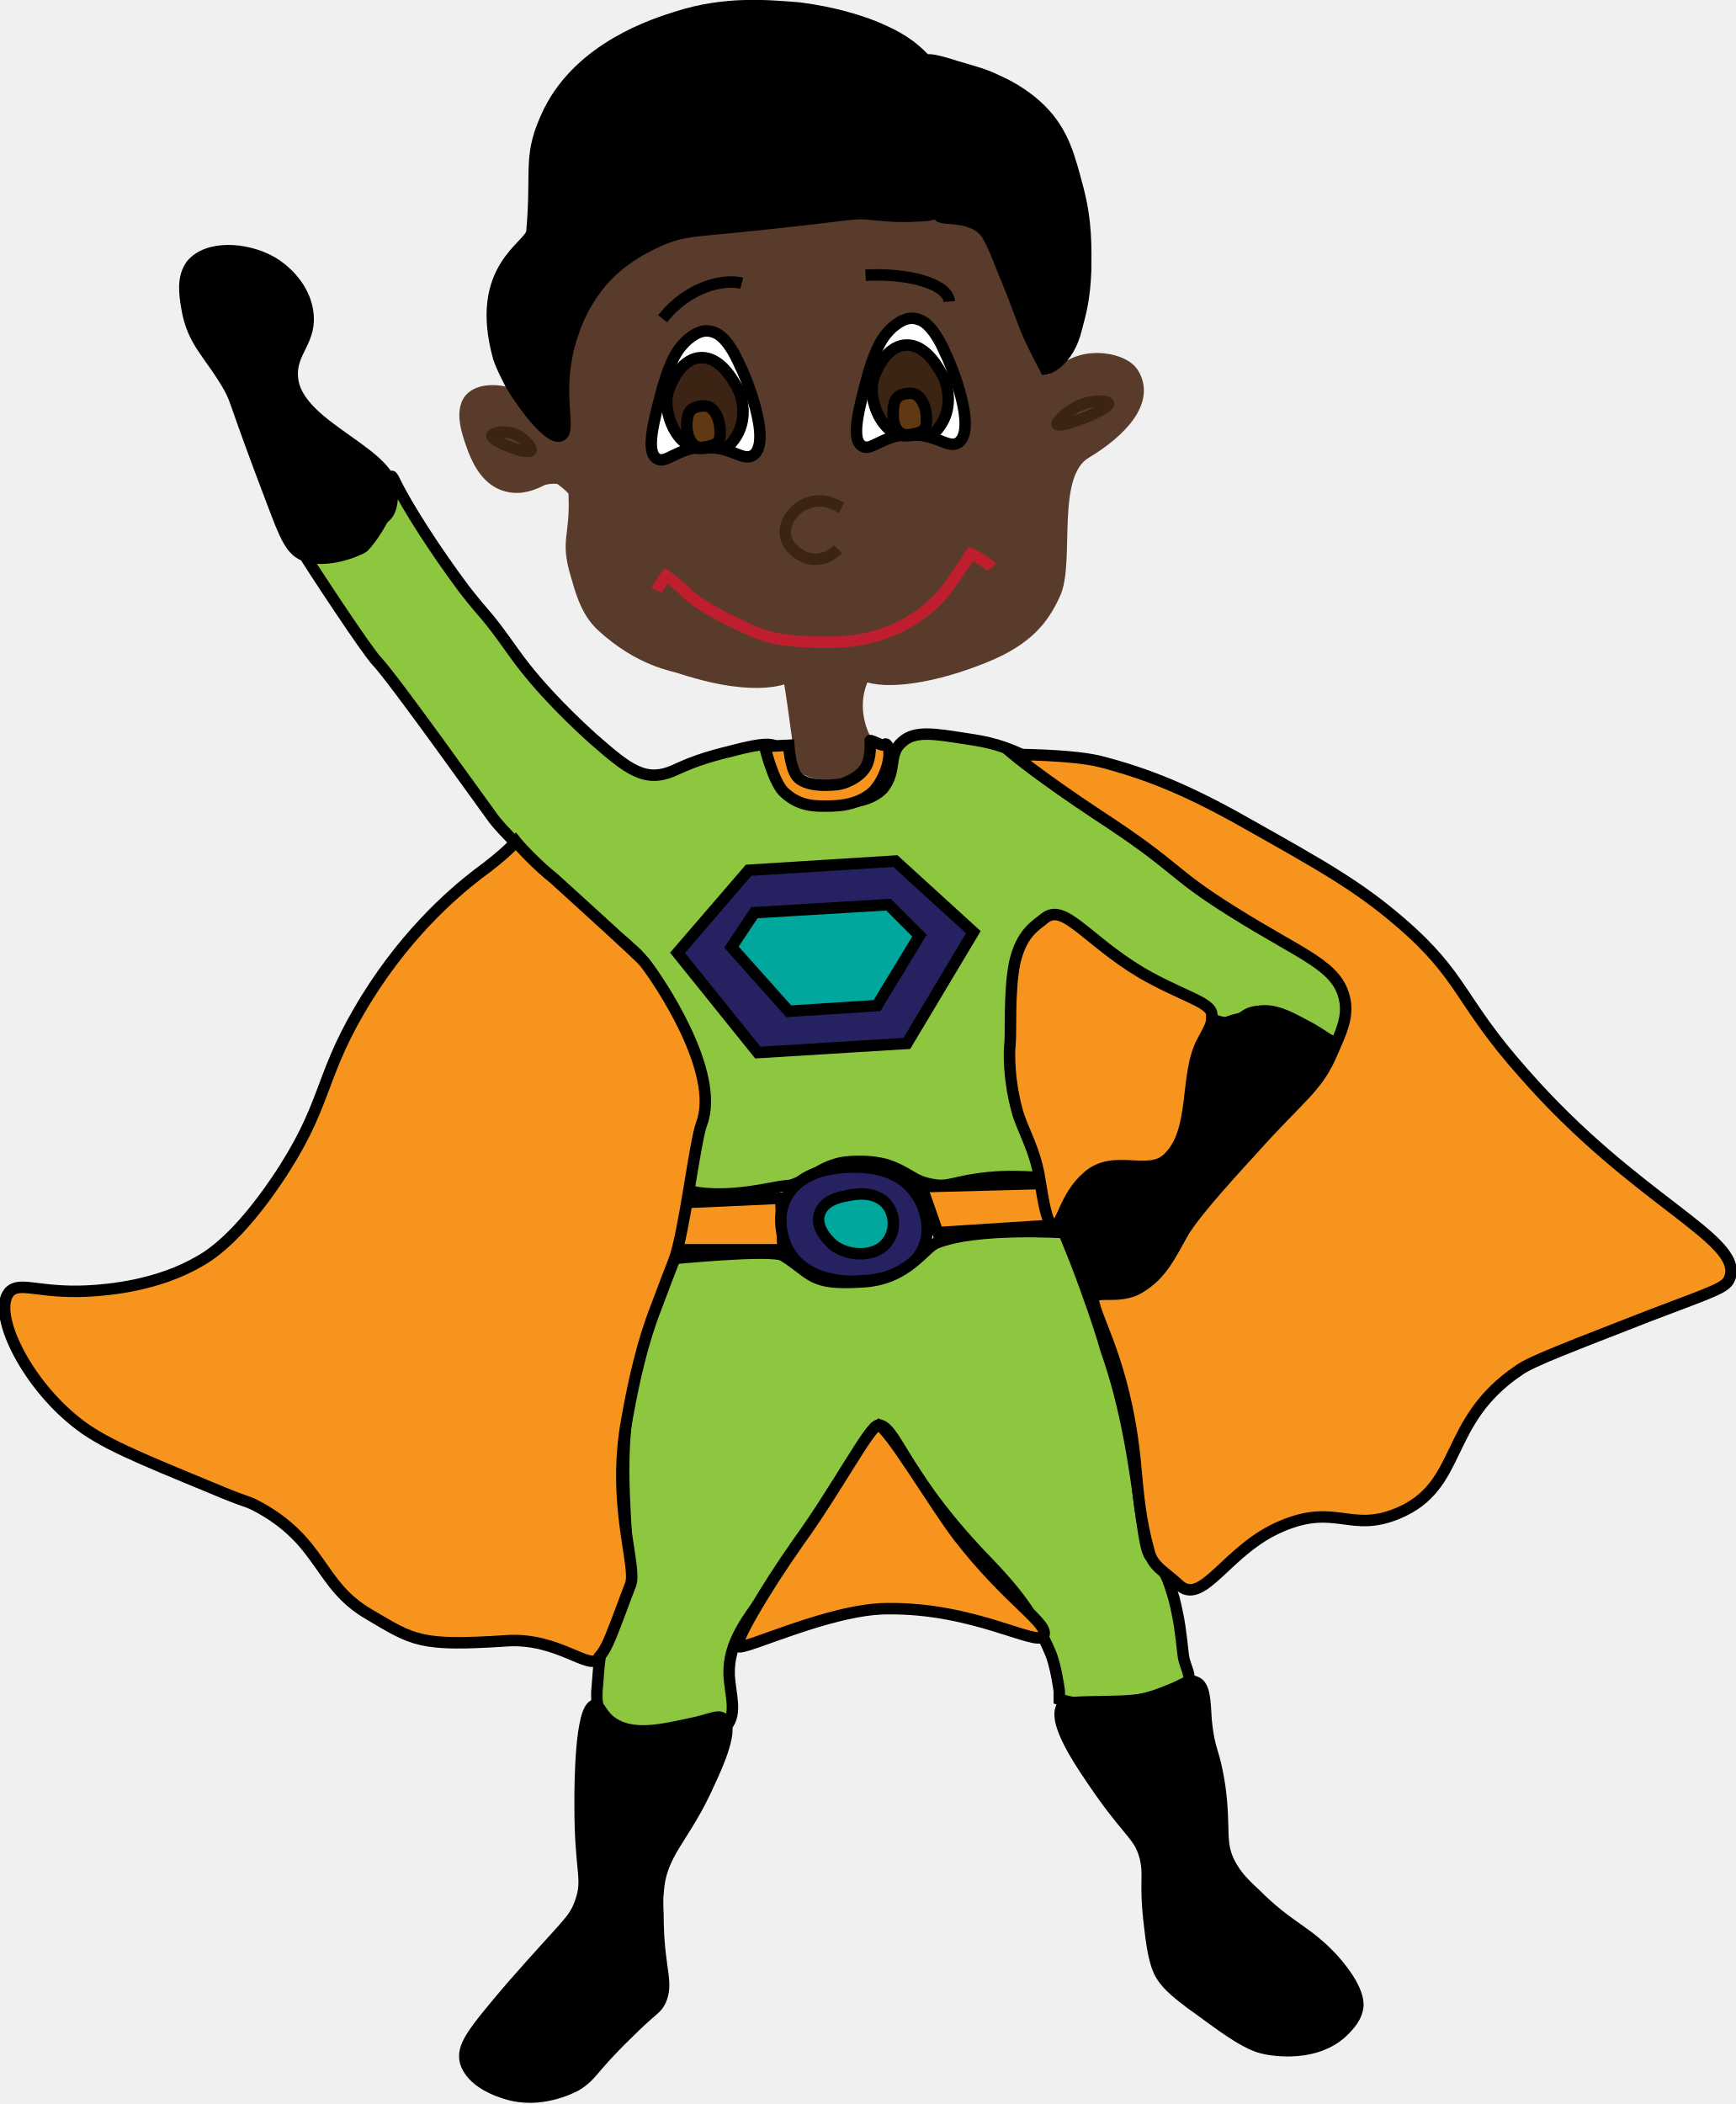
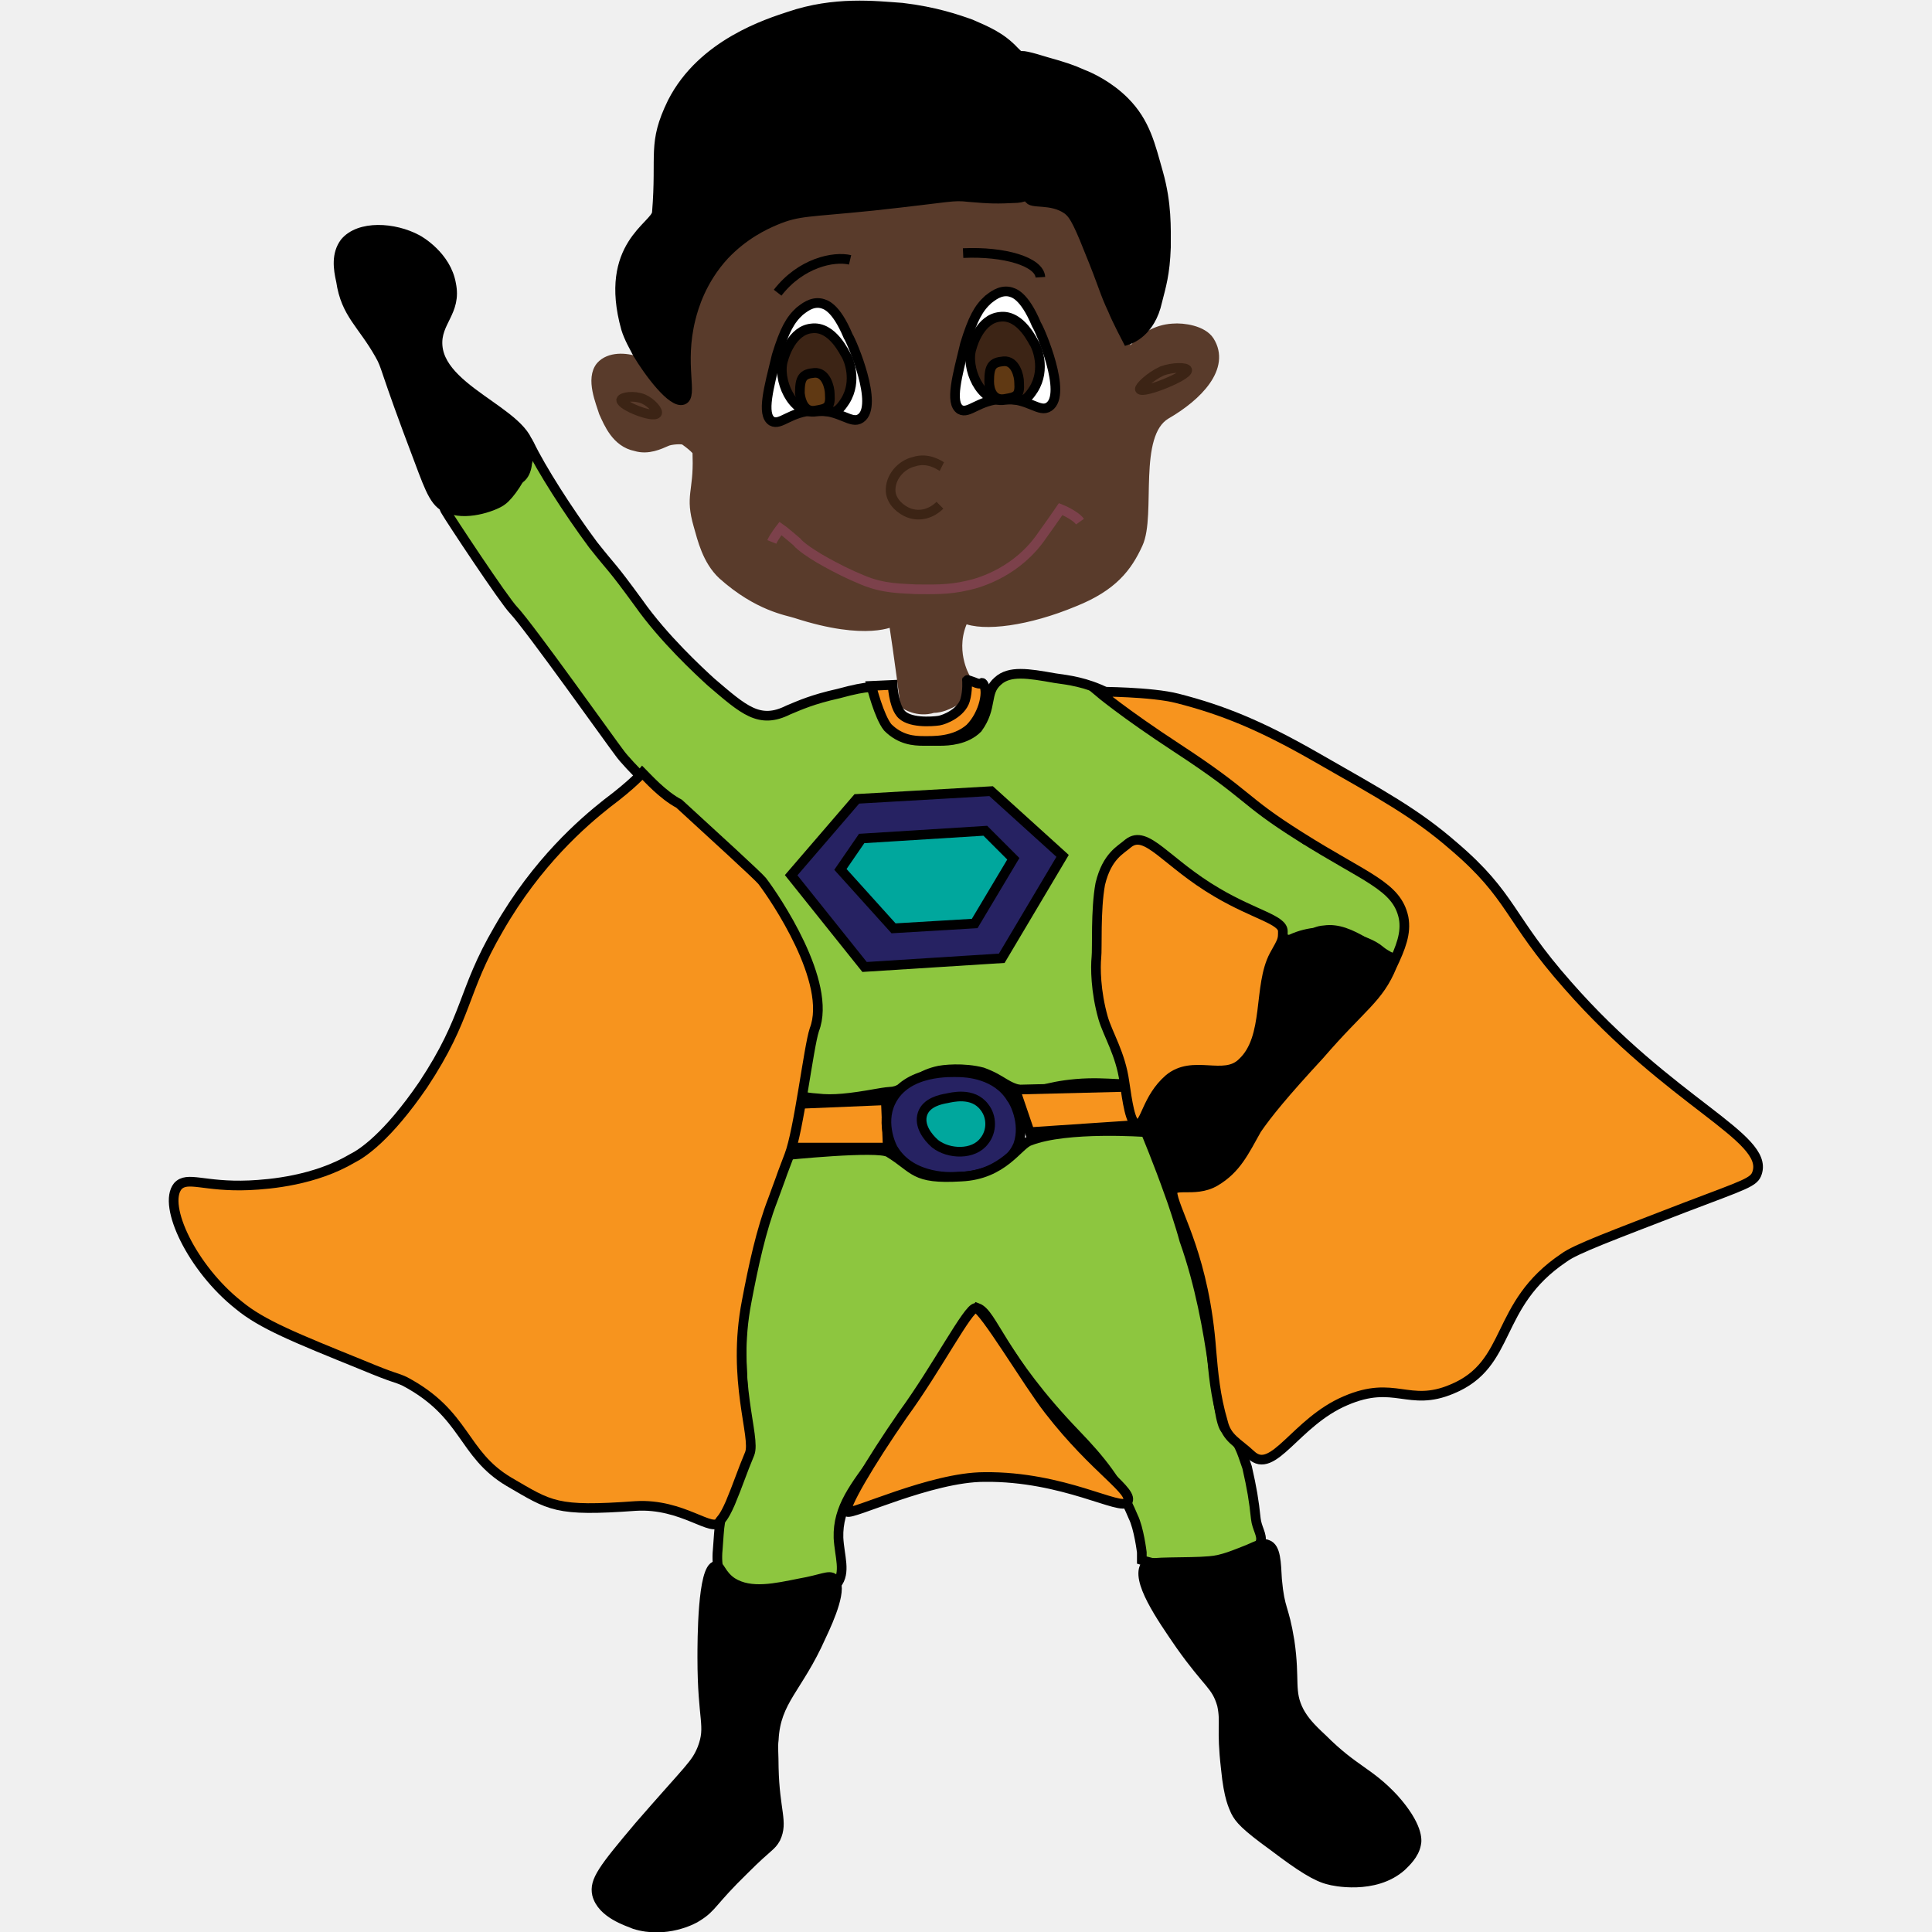
- <svg xmlns="http://www.w3.org/2000/svg" version="1.1" id="Layer_1" x="0px" y="0px" viewBox="0 0 151.4 183.5" enable-background="new 0 0 151.4 183.5" xml:space="preserve">
-   <path fill="#8DC63F" stroke="#000000" stroke-miterlimit="10" d="M78.7,64.7c1.1-1,2.8-0.7,5.4-0.3c1.3,0.2,2.9,0.4,5,1.4  c3.1,1.4,4.7,3.1,7.6,5.1c4.1,2.8,7.2,6.1,11.2,8.8c0.1,0,3.3,1.5,7,4.1c1,0.7,2.1,1.6,2.6,3.1c0.5,1.6,0,3.6-0.9,3.9  c-0.6,0.2-1-0.5-3-1.5c-1.3-0.7-2.5-1.3-3.8-1.1c-1.4,0.1-1.4,0.9-2.5,1c-1.9,0.2-4.7-2.5-6.2-3.4c-1.4-0.8-3.2-1.6-5.4-3.4  c-1.1-0.9-1.6-1.2-2.1-1.6c-1-0.7-2.6-1.6-4.2,1.3c-1,1.9-0.3,5.8-0.2,7.9c0.1,1.5,0.2,5.2,1.1,7.9c0,0,0.1,0.6,0.9,2.8l0.5,1.7  c-0.2,0.6-2.3,0-5.4,0.3c-3.1,0.3-3.5,0.9-5,0.6c-1.7-0.3-1.9-1-3.9-1.7c-1.7-0.5-3.8-0.3-4.4-0.1c-1.7,0.5-1.9,1.1-3.8,1.8  c-0.6,0.2-0.3,0-1.8,0.3c-2.6,0.5-4.2,0.6-5.7,0.5c-1.4-0.1-1.6-0.3-1.7-0.4c-0.8-0.9,0-2.4,0.5-5.4c0.2-1,0.7-3.2-0.2-5.9  c-0.3-1-0.5-2.7-2-5.2c-1.8-3-2.4-3.8-3.4-4.6c-0.6-0.6,0,0-2.7-2.3c-2.6-2.3-2.4-2-3.8-3.4c-1.2-1.2-4.7-4.5-5.5-5.7  c-0.6-0.8-8.5-11.9-10-13.5c-0.9-0.9-6.2-9-6.4-9.4c-1.4-2,4.1-0.8,3.5-0.8c-2.9,0,0.8-1.3,3.2-2.2c1.9-0.7,0.4-5,1.2-3.4  c1.1,2.3,3.7,6.3,6.1,9.5c2.1,2.7,1.6,1.7,4.3,5.5c2.4,3.4,5.8,6.5,6.9,7.5c3.1,2.7,4.6,4,7.3,2.7c1.1-0.5,2.3-1,4.8-1.6  c3-0.8,3.5-0.6,3.9-0.4c1.1,0.8,0.3,2.3,1.6,3.6c1.2,1.4,3.4,1.3,4.1,1.3c0.8,0,2.5-0.1,3.6-1.2C78.3,67.2,77.4,65.8,78.7,64.7z" />
-   <polygon fill="#262262" stroke="#000000" stroke-miterlimit="10" points="78.1,75.1 84.9,81.3 79.1,91 66.1,91.8 59.1,83.1   65.3,75.9 " />
-   <polygon fill="#00A79D" stroke="#000000" stroke-miterlimit="10" points="80.2,81.6 76.5,87.7 68.8,88.2 63.8,82.6 65.8,79.6   77.5,78.9 " />
-   <path stroke="#000000" stroke-miterlimit="10" d="M115.6,91.1c0.4,1.1-0.9,3.2-3.2,5.8c-5,5.6-5.8,5-7.8,7.9c-2,2.9-2.3,4.9-5.1,7.2  c-1.2,1-2.1,1.4-3,1.2c-1.7-0.4-2.4-2.8-2.8-4.2c-0.5-1.6-1.1-3.7,0-5.2c0.8-1.2,2.2-1.6,3.3-1.9c2.3-0.6,2.9,0.2,4-0.2  c3.4-1.2,1.3-9.9,5.3-12.2c1.7-0.9,3.5-0.9,4.5-0.7C111.8,89,115.1,89.5,115.6,91.1z" />
-   <path stroke="#000000" stroke-miterlimit="10" d="M34.1,43.6c1.3-3.9-8.3-6.1-8.6-10.7c-0.2-2.3,1.8-3.2,1.3-5.9  c-0.5-2.7-3-4.1-3.2-4.2c-2.2-1.2-5.5-1.4-6.9,0.3c-0.8,1.1-0.6,2.5-0.4,3.7c0.5,3.1,2,4,3.7,7c0.7,1.3,0.3,0.9,3.8,10.1  c1.1,2.9,1.6,4.2,2.9,4.6c1.8,0.6,4.4-0.4,5-0.8C32.3,47.1,33.5,45.4,34.1,43.6z" />
-   <path fill="#F7941E" stroke="#000000" stroke-miterlimit="10" d="M91.5,103.2c0.4,1.2,0.8,2.4,1.2,3.6l-10.9,0.7l-1.4-4L91.5,103.2z  " />
-   <polygon fill="#F7941E" stroke="#000000" stroke-miterlimit="10" points="68.1,104.5 68.3,109 58.4,109 59.3,104.9 " />
-   <path fill="#262262" stroke="#000000" stroke-miterlimit="10" d="M80,104.3c0.2,0.2,1.4,2.3,0.6,4.4c-1.1,2.7-4.7,3-5.4,3  c-0.8,0.1-4.7,0.3-6.4-2.6c-0.1-0.1-1.3-2.4-0.3-4.5c1.5-3.1,5.9-2.8,6.4-2.8C75.8,101.8,78.6,102,80,104.3z" />
-   <path fill="#00A79D" stroke="#000000" stroke-miterlimit="10" d="M77.4,105.1c0.7,0.9,0.7,2.3,0,3.2c-1,1.4-3.4,1.3-4.7,0.3  c-0.7-0.6-1.6-1.7-1.2-2.8c0.4-1.1,1.7-1.4,2.3-1.5C74.3,104.2,76.3,103.7,77.4,105.1z" />
-   <path fill="#8DC63F" stroke="#000000" stroke-miterlimit="10" d="M92.8,107.5c0,0,1.2,2.8,2.3,6c0.2,0.5,1,2.9,1.4,4.3  c3,8.5,2.9,17.2,3.9,18c1.3,1.1,1.5,2,2,3.6c0.5,2,0.6,3.1,0.8,4.9c0.1,0.9,0.6,1.6,0.5,2.2c-0.1,0.9-1.5,1.3-2.4,1.7  c-0.5,0.2-2.8,0.7-4.6,0.7c-1.9,0-4.3-0.7-4.3-0.7l0-0.7c0,0-0.3-2.3-0.8-3.4c-1.4-3.3-3.1-5.4-5.4-7.8c-7.2-7.4-7.9-11.5-9.4-12  c0,0-2.5,4.3-9.5,14c-2.1,2.9-3.8,4.9-3.7,7.8c0.1,1.7,0.7,3.3-0.2,4.4c-0.2,0.2-0.6,0.6-3.2,0.9c-4.6,0.5-6-0.2-6.5-0.4  c-0.5-0.3-1.4-0.8-1.5-1.6c-0.1-0.8-0.2-1.4-0.1-2.3c0.2-2.3,0.1-3,1.1-5.1c0.5-0.9,0.8-2.2,1.2-3.3c0.9-2.4-0.6-8.9,0.3-15.3  c0.5-3.5-0.2-6.3,0.8-7.4c1.8-2,2.9-6.2,2.9-6.2s8.9-0.9,9.9-0.3c2.6,1.6,2.3,2.6,6.9,2.3c4-0.2,5.4-3,6.5-3.4  C85.2,107,92.8,107.5,92.8,107.5z" />
-   <path stroke="#000000" stroke-miterlimit="10" d="M105.2,150c-0.1-1.6-0.1-3-0.9-3.3c-0.4-0.2-0.8,0-1.8,0.5c-1.2,0.5-2.4,1-3.7,1.1  c-2,0.2-5.8,0-6.1,0.4c-1,1.4,1.5,5,3.3,7.6c2.7,3.8,3.4,3.8,3.9,5.7c0.4,1.7-0.1,2.1,0.4,6.1c0.3,2.8,0.7,3.6,0.9,4  c0.4,0.7,0.9,1.4,3.6,3.3c2.7,2,4.1,2.9,5.3,3.2c0.3,0.1,4.3,1,6.9-1.3c0.4-0.4,1.2-1.1,1.4-2.1c0.1-0.4,0.2-1.7-2.1-4.3  c-2.4-2.6-3.8-2.7-6.8-5.7c-1.2-1.1-1.7-1.7-2.2-2.6c-1-1.9-0.4-2.9-0.9-6.7C105.9,152.5,105.5,153,105.2,150z" />
-   <path stroke="#000000" stroke-miterlimit="10" d="M61.9,155.4c0.8-1.7,2.1-4.7,1.2-5.5c-0.5-0.4-1.1,0.1-3.2,0.5  c-2.3,0.5-4.7,1-6.4-0.1c-1.1-0.7-1.2-1.7-1.6-1.6c-1.3,0.2-1.3,7.2-1.3,8.7c0,6.1,0.8,6.4,0,8.6c-0.6,1.6-1.1,1.7-6,7.3  c-3.5,4.1-4.3,5.2-4,6.5c0.5,1.8,2.9,2.6,3.6,2.8c2.9,0.9,5.6-0.5,6-0.7c1.5-0.9,1.3-1.4,4.5-4.5c2.3-2.3,2.5-2.1,2.9-2.9  c0.7-1.6-0.1-2.6-0.2-6.7c0-1.3-0.1-2,0-2.7C57.6,161.5,59.7,160.4,61.9,155.4z" />
-   <path fill="#F7941E" stroke="#000000" stroke-miterlimit="10" d="M45,73.4c0,0-0.8,1-3.4,2.9C39.4,78,35,81.8,31.3,88.2  c-3.5,6-2.8,8.3-7.2,14.8c-3.4,5-5.8,6.5-6.7,7c-3.6,2.1-7.8,2.5-9.8,2.6c-4.3,0.2-5.9-0.9-6.8,0.1c-1.5,1.8,1.4,7.8,5.8,11.3  c2.2,1.8,5.4,3.1,11.7,5.7c3.3,1.4,3,1.1,4,1.6c5.9,3.1,5.4,6.9,9.9,9.5c3.9,2.3,4.4,2.8,12,2.3c4.5-0.3,7.3,2.7,8,1.5  c0.1-0.2,0.4-0.3,1-1.7c0.7-1.7,1.1-2.9,1.8-4.7c0.6-1.6-1.7-7-0.3-14.5c0.6-3.4,1.4-6.8,2.5-9.6c1.6-4.2,0.4-1.1,1.6-4.2  c0.9-2.4,1.8-10.3,2.4-11.9c1.7-4.5-3.8-12.6-5-14.1c-0.4-0.5-4.6-4.3-7.9-7.3C46.9,75.5,45.4,73.9,45,73.4z" />
-   <path fill="#F7941E" stroke="#000000" stroke-miterlimit="10" d="M64.4,143.6c0.4,0.4,8-3.3,13-3.3c7.5-0.1,13,3.3,13.6,2.4  c0.7-1-3-3-7.4-8.7c-2-2.6-6.2-9.7-7-9.7c-0.7,0-3.7,5.7-6.9,10.1C66.6,138.8,64,143.3,64.4,143.6z" />
-   <path fill="#F7941E" stroke="#000000" stroke-miterlimit="10" d="M102.8,138.2c2.1,2,4.2-3.1,9-5.1c4.7-2,6,0.6,10.1-1.1  c5.8-2.4,3.9-8,10.6-12.5c1.1-0.8,4.6-2.1,11.5-4.8c5.8-2.2,6.6-2.4,6.9-3.3c1.1-3.4-8.2-6.6-18-17.8c-5.7-6.4-5.2-8.4-10.8-13.2  c-3.6-3.1-6.8-4.9-13.2-8.5c-5.1-2.9-8.7-4.4-13-5.5c-2.5-0.6-7.5-0.6-7.5-0.6s2.4,2,7.4,5.3c7.2,4.7,6.1,4.9,11.7,8.4  c6.2,3.9,9.2,4.7,9.8,7.7c0.3,1.5-0.3,2.8-1.1,4.6c-1.3,3.1-2.8,3.8-6.9,8.4c-3.4,3.7-5,5.6-6,7.1c-1.2,2.1-1.9,3.8-3.9,5  c-2,1.2-4.3-0.1-4,1.3c0.4,1.9,3,6.1,3.7,14.8c0.2,2.1,0.4,4.3,1.1,6.8C100.5,136.6,101.5,137,102.8,138.2z" />
+ <svg xmlns="http://www.w3.org/2000/svg" version="1.1" id="Layer_1" x="0px" y="0px" viewBox="0 0 200 200" enable-background="new 0 0 200 200" xml:space="preserve">
+   <path fill="#8DC63F" stroke="#000000" stroke-miterlimit="10" d="M103.3,70.5c1.2-1.1,3.1-0.8,5.9-0.3c1.4,0.2,3.2,0.4,5.4,1.5  c3.4,1.5,5.1,3.4,8.3,5.6c4.5,3.1,7.8,6.6,12.2,9.6c0.1,0,3.6,1.6,7.6,4.5c1.1,0.8,2.3,1.7,2.8,3.4c0.5,1.7,0,3.9-1,4.3  c-0.7,0.2-1.1-0.5-3.3-1.6c-1.4-0.8-2.7-1.4-4.1-1.2c-1.5,0.1-1.5,1-2.7,1.1c-2.1,0.2-5.1-2.7-6.8-3.7c-1.5-0.9-3.5-1.7-5.9-3.7  c-1.2-1-1.7-1.3-2.3-1.7c-1.1-0.8-2.8-1.7-4.6,1.4c-1.1,2.1-0.3,6.3-0.2,8.6c0.1,1.6,0.2,5.7,1.2,8.6c0,0,0.1,0.7,1,3.1l0.5,1.9  c-0.2,0.7-2.5,0-5.9,0.3c-3.4,0.3-3.8,1-5.4,0.7c-1.9-0.3-2.1-1.1-4.3-1.9c-1.9-0.5-4.1-0.3-4.8-0.1c-1.9,0.5-2.1,1.2-4.1,2  c-0.7,0.2-0.3,0-2,0.3c-2.8,0.5-4.6,0.7-6.2,0.5c-1.5-0.1-1.7-0.3-1.9-0.4c-0.9-1,0-2.6,0.5-5.9c0.2-1.1,0.8-3.5-0.2-6.4  c-0.3-1.1-0.5-2.9-2.2-5.7c-2-3.3-2.6-4.1-3.7-5c-0.7-0.7,0,0-2.9-2.5c-2.8-2.5-2.6-2.2-4.1-3.7c-1.3-1.3-5.1-4.9-6-6.2  c-0.7-0.9-9.3-13-10.9-14.7c-1-1-6.8-9.8-7-10.2c-1.5-2.2,4.5-0.9,3.8-0.9c-3.2,0,0.9-1.4,3.5-2.4c2.1-0.8,0.4-5.4,1.3-3.7  c1.2,2.5,4,6.9,6.6,10.4c2.3,2.9,1.7,1.9,4.7,6c2.6,3.7,6.3,7.1,7.5,8.2c3.4,2.9,5,4.4,8,2.9c1.2-0.5,2.5-1.1,5.2-1.7  c3.3-0.9,3.8-0.7,4.3-0.4c1.2,0.9,0.3,2.5,1.7,3.9c1.3,1.5,3.7,1.4,4.5,1.4c0.9,0,2.7-0.1,3.9-1.3C102.8,73.2,101.9,71.7,103.3,70.5  z" />
+   <polygon fill="#262262" stroke="#000000" stroke-miterlimit="10" points="102.6,81.9 110,88.6 103.7,99.2 89.5,100.1 81.9,90.6   88.7,82.7 " />
+   <polygon fill="#00A79D" stroke="#000000" stroke-miterlimit="10" points="104.9,88.9 100.9,95.6 92.5,96.1 87,90 89.2,86.8 102,86   " />
+   <path stroke="#000000" stroke-miterlimit="10" d="M143.5,99.3c0.4,1.2-1,3.5-3.5,6.3c-5.4,6.1-6.3,5.4-8.5,8.6  c-2.2,3.2-2.5,5.3-5.6,7.8c-1.3,1.1-2.3,1.5-3.3,1.3c-1.9-0.4-2.6-3.1-3.1-4.6c-0.5-1.7-1.2-4,0-5.7c0.9-1.3,2.4-1.7,3.6-2.1  c2.5-0.7,3.2,0.2,4.4-0.2c3.7-1.3,1.4-10.8,5.8-13.3c1.9-1,3.8-1,4.9-0.8C139.3,97,142.9,97.5,143.5,99.3z" />
+   <path stroke="#000000" stroke-miterlimit="10" d="M54.7,47.5c1.4-4.3-9-6.6-9.4-11.7c-0.2-2.5,2-3.5,1.4-6.4  c-0.5-2.9-3.3-4.5-3.5-4.6c-2.4-1.3-6-1.5-7.5,0.3c-0.9,1.2-0.7,2.7-0.4,4c0.5,3.4,2.2,4.4,4,7.6c0.8,1.4,0.3,1,4.1,11  c1.2,3.2,1.7,4.6,3.2,5c2,0.7,4.8-0.4,5.4-0.9C52.7,51.3,54,49.5,54.7,47.5z" />
+   <path fill="#F7941E" stroke="#000000" stroke-miterlimit="10" d="M117.2,112.5c0.4,1.3,0.9,2.6,1.3,3.9l-11.9,0.8l-1.5-4.4  L117.2,112.5z" />
+   <polygon fill="#F7941E" stroke="#000000" stroke-miterlimit="10" points="91.7,113.9 91.9,118.8 81.1,118.8 82.1,114.3 " />
+   <path fill="#262262" stroke="#000000" stroke-miterlimit="10" d="M104.7,113.7c0.2,0.2,1.5,2.5,0.7,4.8c-1.2,2.9-5.1,3.3-5.9,3.3  c-0.9,0.1-5.1,0.3-7-2.8c-0.1-0.1-1.4-2.6-0.3-4.9c1.6-3.4,6.4-3.1,7-3.1C100.1,111,103.2,111.2,104.7,113.7z" />
+   <path fill="#00A79D" stroke="#000000" stroke-miterlimit="10" d="M101.9,114.6c0.8,1,0.8,2.5,0,3.5c-1.1,1.5-3.7,1.4-5.1,0.3  c-0.8-0.7-1.7-1.9-1.3-3.1c0.4-1.2,1.9-1.5,2.5-1.6C98.5,113.6,100.7,113,101.9,114.6z" />
+   <path fill="#8DC63F" stroke="#000000" stroke-miterlimit="10" d="M118.6,117.2c0,0,1.3,3.1,2.5,6.5c0.2,0.5,1.1,3.2,1.5,4.7  c3.3,9.3,3.2,18.7,4.3,19.6c1.4,1.2,1.6,2.2,2.2,3.9c0.5,2.2,0.7,3.4,0.9,5.3c0.1,1,0.7,1.7,0.5,2.4c-0.1,1-1.6,1.4-2.6,1.9  c-0.5,0.2-3.1,0.8-5,0.8c-2.1,0-4.7-0.8-4.7-0.8v-0.8c0,0-0.3-2.5-0.9-3.7c-1.5-3.6-3.4-5.9-5.9-8.5c-7.8-8.1-8.6-12.5-10.2-13.1  c0,0-2.7,4.7-10.4,15.3c-2.3,3.2-4.1,5.3-4,8.5c0.1,1.9,0.8,3.6-0.2,4.8c-0.2,0.2-0.7,0.7-3.5,1c-5,0.5-6.5-0.2-7.1-0.4  c-0.5-0.3-1.5-0.9-1.6-1.7c-0.1-0.9-0.2-1.5-0.1-2.5c0.2-2.5,0.1-3.3,1.2-5.6c0.5-1,0.9-2.4,1.3-3.6c1-2.6-0.7-9.7,0.3-16.7  c0.5-3.8-0.2-6.9,0.9-8.1c2-2.2,3.2-6.8,3.2-6.8s9.7-1,10.8-0.3c2.8,1.7,2.5,2.8,7.5,2.5c4.4-0.2,5.9-3.3,7.1-3.7  C110.4,116.6,118.6,117.2,118.6,117.2z" />
+   <path stroke="#000000" stroke-miterlimit="10" d="M132.2,163.5c-0.1-1.7-0.1-3.3-1-3.6c-0.4-0.2-0.9,0-2,0.5c-1.3,0.5-2.6,1.1-4,1.2  c-2.2,0.2-6.3,0-6.6,0.4c-1.1,1.5,1.6,5.4,3.6,8.3c2.9,4.1,3.7,4.1,4.3,6.2c0.4,1.9-0.1,2.3,0.4,6.6c0.3,3.1,0.8,3.9,1,4.4  c0.4,0.8,1,1.5,3.9,3.6c2.9,2.2,4.5,3.2,5.8,3.5c0.3,0.1,4.7,1.1,7.5-1.4c0.4-0.4,1.3-1.2,1.5-2.3c0.1-0.4,0.2-1.9-2.3-4.7  c-2.6-2.8-4.1-2.9-7.4-6.2c-1.3-1.2-1.9-1.9-2.4-2.8c-1.1-2.1-0.4-3.2-1-7.3C132.9,166.2,132.5,166.8,132.2,163.5z" />
+   <path stroke="#000000" stroke-miterlimit="10" d="M85,169.4c0.9-1.9,2.3-5.1,1.3-6c-0.5-0.4-1.2,0.1-3.5,0.5c-2.5,0.5-5.1,1.1-7-0.1  c-1.2-0.8-1.3-1.9-1.7-1.7c-1.4,0.2-1.4,7.8-1.4,9.5c0,6.6,0.9,7,0,9.4c-0.7,1.7-1.2,1.9-6.5,8c-3.8,4.5-4.7,5.7-4.4,7.1  c0.5,2,3.2,2.8,3.9,3.1c3.2,1,6.1-0.5,6.5-0.8c1.6-1,1.4-1.5,4.9-4.9c2.5-2.5,2.7-2.3,3.2-3.2c0.8-1.7-0.1-2.8-0.2-7.3  c0-1.4-0.1-2.2,0-2.9C80.3,176,82.6,174.8,85,169.4z" />
+   <path fill="#F7941E" stroke="#000000" stroke-miterlimit="10" d="M66.5,80c0,0-0.9,1.1-3.7,3.2c-2.4,1.9-7.2,6-11.2,13  c-3.8,6.5-3.1,9-7.8,16.1c-3.7,5.4-6.3,7.1-7.3,7.6c-3.9,2.3-8.5,2.7-10.7,2.8c-4.7,0.2-6.4-1-7.4,0.1c-1.6,2,1.5,8.5,6.3,12.3  c2.4,2,5.9,3.4,12.8,6.2c3.6,1.5,3.3,1.2,4.4,1.7c6.4,3.4,5.9,7.5,10.8,10.4c4.3,2.5,4.8,3.1,13.1,2.5c4.9-0.3,8,2.9,8.7,1.6  c0.1-0.2,0.4-0.3,1.1-1.9c0.8-1.9,1.2-3.2,2-5.1c0.7-1.7-1.9-7.6-0.3-15.8c0.7-3.7,1.5-7.4,2.7-10.5c1.7-4.6,0.4-1.2,1.7-4.6  c1-2.6,2-11.2,2.6-13c1.9-4.9-4.1-13.7-5.4-15.4c-0.4-0.5-5-4.7-8.6-8C68.6,82.3,67,80.5,66.5,80z" />
+   <path fill="#F7941E" stroke="#000000" stroke-miterlimit="10" d="M87.7,156.5c0.4,0.4,8.7-3.6,14.2-3.6c8.2-0.1,14.2,3.6,14.8,2.6  c0.8-1.1-3.3-3.3-8.1-9.5c-2.2-2.8-6.8-10.6-7.6-10.6c-0.8,0-4,6.2-7.5,11C90.1,151.3,87.2,156.2,87.7,156.5z" />
+   <path fill="#F7941E" stroke="#000000" stroke-miterlimit="10" d="M129.5,150.6c2.3,2.2,4.6-3.4,9.8-5.6c5.1-2.2,6.5,0.7,11-1.2  c6.3-2.6,4.3-8.7,11.6-13.6c1.2-0.9,5-2.3,12.5-5.2c6.3-2.4,7.2-2.6,7.5-3.6c1.2-3.7-8.9-7.2-19.6-19.4c-6.2-7-5.7-9.2-11.8-14.4  c-3.9-3.4-7.4-5.3-14.4-9.3c-5.6-3.2-9.5-4.8-14.2-6c-2.7-0.7-8.2-0.7-8.2-0.7s2.6,2.2,8.1,5.8c7.8,5.1,6.6,5.3,12.8,9.2  c6.8,4.3,10,5.1,10.7,8.4c0.3,1.6-0.3,3.1-1.2,5c-1.4,3.4-3.1,4.1-7.5,9.2c-3.7,4-5.4,6.1-6.5,7.7c-1.3,2.3-2.1,4.1-4.3,5.4  c-2.2,1.3-4.7-0.1-4.4,1.4c0.4,2.1,3.3,6.6,4,16.1c0.2,2.3,0.4,4.7,1.2,7.4C127,148.9,128.1,149.3,129.5,150.6z" />
  <g>
-     <path fill="#F7941E" stroke="#000000" stroke-miterlimit="10" d="M91.1,80.1c1.7-1.4,3.6,1.8,8.4,4.7c3.6,2.1,6.2,2.6,6.2,3.7   c0,0.8,0,0.8-0.8,2.3c-1.6,2.9-0.5,7.8-3,10.2c-1.7,1.7-4.7-0.4-7,1.6c-2.1,1.8-2.2,4.3-3,4.3c-0.6-0.1-0.9-2.2-1.2-4   c-0.4-2.7-1.6-4.5-2-6.1C88,94.2,88,91.9,88.1,91c0.1-0.8-0.1-4.5,0.4-7C89.1,81.3,90.4,80.7,91.1,80.1z" />
+     <path fill="#F7941E" stroke="#000000" stroke-miterlimit="10" d="M116.8,87.3c1.9-1.5,3.9,2,9.2,5.1c3.9,2.3,6.8,2.8,6.8,4   c0,0.9,0,0.9-0.9,2.5c-1.7,3.2-0.5,8.5-3.3,11.1c-1.9,1.9-5.1-0.4-7.6,1.7c-2.3,2-2.4,4.7-3.3,4.7c-0.7-0.1-1-2.4-1.3-4.4   c-0.4-2.9-1.7-4.9-2.2-6.6c-0.8-2.8-0.8-5.3-0.7-6.3c0.1-0.9-0.1-4.9,0.4-7.6C114.6,88.6,116,88,116.8,87.3z" />
  </g>
-   <path fill="#593B2B" stroke="#593B2B" stroke-miterlimit="10" d="M69.9,66.9c0,0-0.6-5-1.1-7.9c0,0-2.5,1.5-9.3-0.7  c-0.8-0.3-3.6-0.6-7-3.7c-1.5-1.4-1.9-3.4-2.3-4.7c-0.8-2.8,0-3.1-0.1-6.5c0,0,0.7-0.2-1.2-1.6c-0.2-0.2-1.4-0.1-1.7,0.1  c-0.6,0.3-1.7,0.8-2.9,0.5c-1.8-0.4-2.6-2.2-3-3.2C41,38.3,40,36,41,34.8c0.8-0.9,2.4-0.8,3.4-0.5c3.1,0.9,3.8,4.7,4.8,4.5  c0.8-0.2-0.3-1.7,0.5-6.3c0.2-1.3,0.1-1.6,1.3-4.3c0.9-1.9,1.8-4.3,3.4-5.4c1.7-1.2,3.3-2.4,8-3c5.1-0.7,6-0.4,11.7-1  c2.4-0.3,5.9-0.5,11.1,1.5c1.9,0.7,3.6,8.1,4.4,9.1c2.9,3.4,0.2,4.4,0.6,5.3c0,0,0,0,0,0c0.2,0.1,1-1.2,2.1-2.1  c0.3-0.3,1.4-1.2,3-1.3c1-0.1,2.8,0.2,3.5,1.2c1.6,2.5-1.1,5.2-4.1,7c-3.2,1.9-1.4,9.5-2.7,12.3c-1,2.2-2.4,4-6.1,5.5  c-4.4,1.8-8.6,2.4-10.5,1.6c0,0,0,0,0,0c-1.5,2.9,0.1,5.6,0.1,5.6c0,0.3,0.1,0.9,0.1,1.6c-0.4,0.3-1.1,0.8-2.1,1.2  c-0.3,0.1-0.6,0.2-1,0.2C71.1,67.7,69.9,66.9,69.9,66.9z" />
-   <path fill="none" stroke="#3C2415" stroke-miterlimit="10" d="M46.3,39.3c0.2-0.2-0.5-1-1.3-1.4c-0.9-0.4-2-0.2-2.1,0.1  C42.9,38.5,46,39.7,46.3,39.3z" />
-   <path fill="none" stroke="#3C2415" stroke-miterlimit="10" d="M92.2,37c-0.1-0.2,0.9-1.2,2.1-1.7c1-0.4,2.3-0.4,2.4-0.1  C96.8,35.7,92.5,37.4,92.2,37z" />
+   <path fill="#593B2B" stroke="#593B2B" stroke-miterlimit="10" d="M93.7,72.9c0,0-0.7-5.4-1.2-8.6c0,0-2.7,1.6-10.1-0.8  c-0.9-0.3-3.9-0.7-7.6-4c-1.6-1.5-2.1-3.7-2.5-5.1c-0.9-3.1,0-3.4-0.1-7.1c0,0,0.8-0.2-1.3-1.7c-0.2-0.2-1.5-0.1-1.9,0.1  c-0.7,0.3-1.9,0.9-3.2,0.5c-2-0.4-2.8-2.4-3.3-3.5c-0.3-1-1.4-3.5-0.3-4.8c0.9-1,2.6-0.9,3.7-0.5c3.4,1,4.1,5.1,5.2,4.9  c0.9-0.2-0.3-1.9,0.5-6.9c0.2-1.4,0.1-1.7,1.4-4.7c1-2.1,2-4.7,3.7-5.9c1.9-1.3,3.6-2.6,8.7-3.3c5.6-0.8,6.5-0.4,12.8-1.1  c2.6-0.3,6.4-0.5,12.1,1.6c2.1,0.8,3.9,8.8,4.8,9.9c3.2,3.7,0.2,4.8,0.7,5.8l0,0c0.2,0.1,1.1-1.3,2.3-2.3c0.3-0.3,1.5-1.3,3.3-1.4  c1.1-0.1,3.1,0.2,3.8,1.3c1.7,2.7-1.2,5.7-4.5,7.6c-3.5,2.1-1.5,10.4-2.9,13.4c-1.1,2.4-2.6,4.4-6.6,6c-4.8,2-9.4,2.6-11.4,1.7l0,0  c-1.6,3.2,0.1,6.1,0.1,6.1c0,0.3,0.1,1,0.1,1.7c-0.4,0.3-1.2,0.9-2.3,1.3c-0.3,0.1-0.7,0.2-1.1,0.2C95,73.8,93.7,72.9,93.7,72.9z" />
+   <path fill="none" stroke="#3C2415" stroke-miterlimit="10" d="M68,42.8c0.2-0.2-0.5-1.1-1.4-1.5c-1-0.4-2.2-0.2-2.3,0.1  C64.3,42,67.6,43.3,68,42.8z" />
+   <path fill="none" stroke="#3C2415" stroke-miterlimit="10" d="M118,40.3c-0.1-0.2,1-1.3,2.3-1.9c1.1-0.4,2.5-0.4,2.6-0.1  C123,38.9,118.3,40.8,118,40.3z" />
  <g>
-     <path fill="#FFFFFF" stroke="#000000" stroke-miterlimit="10" d="M65.7,39.7c-0.9,0.6-1.9-0.8-4.4-0.7c-2.3,0.1-3.2,1.5-4,1   c-1-0.6-0.3-3.2,0.5-6.2c0.7-2.4,1.3-3.4,2.2-4.2c0.4-0.3,1.1-0.9,2-0.7c0.4,0.1,1.4,0.3,2.6,3.1C64.9,32.5,67.4,38.5,65.7,39.7z" />
-     <path fill="#3C2415" stroke="#000000" stroke-miterlimit="10" d="M64.2,38.1c1.2-1.9,0.3-4,0.1-4.3c-0.1-0.1-1.3-2.8-3.3-2.6   c-1.8,0.2-2.6,2.6-2.7,2.9c-0.6,1.8,0.8,5.3,3.1,5C63.1,38.9,63.2,39.6,64.2,38.1z" />
-     <path fill="#603913" stroke="#000000" stroke-miterlimit="10" d="M61.4,39c1.1-0.2,1.5-0.3,1.4-1.6c0-0.6-0.4-2.1-1.5-2   c-1.1,0.1-1.4,0.5-1.4,1.9C60,38.2,60.4,39.2,61.4,39z" />
+     <path fill="#FFFFFF" stroke="#000000" stroke-miterlimit="10" d="M89.1,43.3c-1,0.7-2.1-0.9-4.8-0.8c-2.5,0.1-3.5,1.6-4.4,1.1   c-1.1-0.7-0.3-3.5,0.5-6.8c0.8-2.6,1.4-3.7,2.4-4.6c0.4-0.3,1.2-1,2.2-0.8c0.4,0.1,1.5,0.3,2.8,3.4C88.2,35.4,91,42,89.1,43.3z" />
+     <path fill="#3C2415" stroke="#000000" stroke-miterlimit="10" d="M87.5,41.5c1.3-2.1,0.3-4.4,0.1-4.7c-0.1-0.1-1.4-3.1-3.6-2.8   c-2,0.2-2.8,2.8-2.9,3.2c-0.7,2,0.9,5.8,3.4,5.4C86.3,42.4,86.4,43.2,87.5,41.5z" />
+     <path fill="#603913" stroke="#000000" stroke-miterlimit="10" d="M84.4,42.5c1.2-0.2,1.6-0.3,1.5-1.7c0-0.7-0.4-2.3-1.6-2.2   c-1.2,0.1-1.5,0.5-1.5,2.1C82.9,41.6,83.3,42.7,84.4,42.5z" />
  </g>
  <g>
-     <path fill="#FFFFFF" stroke="#000000" stroke-miterlimit="10" d="M83.6,38.6c-0.9,0.6-1.9-0.8-4.4-0.7c-2.3,0.1-3.2,1.5-4,1   c-1-0.6-0.3-3.2,0.5-6.2c0.7-2.4,1.3-3.4,2.2-4.2c0.4-0.3,1.1-0.9,2-0.7c0.4,0.1,1.4,0.3,2.6,3.1C82.8,31.4,85.3,37.4,83.6,38.6z" />
-     <path fill="#3C2415" stroke="#000000" stroke-miterlimit="10" d="M82.1,37c1.2-1.9,0.3-4,0.1-4.3c-0.1-0.1-1.3-2.8-3.3-2.6   c-1.8,0.2-2.6,2.6-2.7,2.9c-0.6,1.8,0.8,5.3,3.1,5C81,37.8,81.1,38.5,82.1,37z" />
-     <path fill="#603913" stroke="#000000" stroke-miterlimit="10" d="M79.4,37.9c1.1-0.2,1.5-0.3,1.4-1.6c0-0.6-0.4-2.1-1.5-2   c-1.1,0.1-1.4,0.5-1.4,1.9C77.9,37.1,78.3,38.1,79.4,37.9z" />
+     <path fill="#FFFFFF" stroke="#000000" stroke-miterlimit="10" d="M108.6,42.1c-1,0.7-2.1-0.9-4.8-0.8c-2.5,0.1-3.5,1.6-4.4,1.1   c-1.1-0.7-0.3-3.5,0.5-6.8c0.8-2.6,1.4-3.7,2.4-4.6c0.4-0.3,1.2-1,2.2-0.8c0.4,0.1,1.5,0.3,2.8,3.4   C107.7,34.2,110.5,40.8,108.6,42.1z" />
+     <path fill="#3C2415" stroke="#000000" stroke-miterlimit="10" d="M107,40.3c1.3-2.1,0.3-4.4,0.1-4.7c-0.1-0.1-1.4-3.1-3.6-2.8   c-2,0.2-2.8,2.8-2.9,3.2c-0.7,2,0.9,5.8,3.4,5.4C105.8,41.2,105.9,42,107,40.3z" />
+     <path fill="#603913" stroke="#000000" stroke-miterlimit="10" d="M104,41.3c1.2-0.2,1.6-0.3,1.5-1.7c0-0.7-0.4-2.3-1.6-2.2   c-1.2,0.1-1.5,0.5-1.5,2.1C102.4,40.4,102.8,41.5,104,41.3z" />
  </g>
-   <path fill="none" stroke="#000000" stroke-miterlimit="10" d="M64.7,24.7c-1.6-0.4-4.7,0.3-6.9,3.1" />
-   <path fill="none" stroke="#000000" stroke-miterlimit="10" d="M82.8,26.3c-0.1-1.5-3.4-2.5-7.3-2.3" />
-   <line fill="none" stroke="#000000" stroke-miterlimit="10" x1="63.1" y1="29.1" x2="63.1" y2="29.1" />
+   <path fill="none" stroke="#000000" stroke-miterlimit="10" d="M88,26.9c-1.7-0.4-5.1,0.3-7.5,3.4" />
+   <path fill="none" stroke="#000000" stroke-miterlimit="10" d="M107.7,28.7c-0.1-1.6-3.7-2.7-8-2.5" />
+   <line fill="none" stroke="#000000" stroke-miterlimit="10" x1="86.3" y1="31.7" x2="86.3" y2="31.7" />
  <g>
-     <path fill="none" stroke="#3C2415" stroke-miterlimit="10" d="M73.4,44.3c-0.2-0.1-1.3-0.9-2.7-0.5c-1.2,0.3-2.3,1.5-2.2,2.8   c0.1,1,1,1.7,1.7,2c1,0.4,2.1,0.1,2.9-0.7" />
+     <path fill="none" stroke="#3C2415" stroke-miterlimit="10" d="M97.5,48.3c-0.2-0.1-1.4-1-2.9-0.5c-1.3,0.3-2.5,1.6-2.4,3.1   c0.1,1.1,1.1,1.9,1.9,2.2c1.1,0.4,2.3,0.1,3.2-0.8" />
  </g>
-   <path fill="none" stroke="#BE1E2D" stroke-miterlimit="10" d="M86.5,49.5c-0.5-0.6-1.8-1.2-1.8-1.2s-1,1.5-1.7,2.5  c-2.3,3.4-5.8,4.5-7.1,4.8c-1.9,0.5-3.5,0.4-5,0.4c-1.2-0.1-3,0-5.1-0.9c-1.1-0.5-2.3-1-4-2c-1.8-1.1-2.1-1.6-2.1-1.6  c-1.3-1.1-1.6-1.3-1.6-1.3s-0.6,0.8-0.8,1.3" />
-   <path stroke="#000000" stroke-miterlimit="10" d="M93.9,28.6c0.4-1.5,0.7-2.6,0.8-5.1c0-1.8,0.1-4.1-0.7-7.1  c-0.7-2.6-1.2-4.8-3.2-6.8c-1.5-1.5-3.2-2.3-3.9-2.6c-1-0.5-1.8-0.7-3.5-1.2c-1.5-0.5-2.6-0.7-2.4-0.5c0.4,0.5,3,3,3.5,7  c0.1,0.8,0.3,2.6-0.6,4.1c-0.9,1.4-2.2,1.8-2.1,2.3c0.2,0.6,2.1,0,3.7,1.1c0.5,0.4,0.8,0.7,2,3.8c1.5,3.6,1.5,4,2.3,5.8  c0.4,0.9,1.4,2.8,1.4,2.8l0,0C91.3,32.2,93.2,31.6,93.9,28.6z" />
-   <path stroke="#000000" stroke-miterlimit="10" d="M76.2,2.3c-1.3-0.5-3.4-1.2-6.5-1.6C67.1,0.5,63.3,0.1,59,1.5  c-1.9,0.6-8.3,2.6-11.1,8.2c-1.9,3.9-1,4.9-1.5,10.5c-0.1,1.3-5.1,3.1-2.9,11c0.3,0.9,0.8,1.8,1.1,2.4c1.1,1.8,3.3,4.8,4.3,4.4  c1-0.4-0.4-3.3,0.7-7.7c0.3-1.1,1-3.7,3.2-6.1c1.8-1.9,3.8-2.8,4.9-3.3c2.2-0.9,3-0.7,9.3-1.4c7.6-0.8,7.4-1,9.1-0.8  c2.1,0.2,2.7,0.2,4.6,0.1c1.6-0.1,2.8-1.9,3.1-2.4c1.4-2.9,0.1-6-0.5-7.3c-0.4-1-1.3-2.7-2.9-4.2C79,3.5,77.6,2.9,76.2,2.3z" />
-   <path fill="#F7941E" stroke="#000000" stroke-miterlimit="10" d="M77.3,64.9c-0.1-0.1,0,0.3-0.8-0.1c-0.7-0.3-0.6-0.2-0.6-0.2  s0.1,1-0.2,1.9c-0.4,1.2-1.9,1.8-2.5,1.9c-0.6,0.1-2.9,0.3-3.7-0.7c-0.6-0.8-0.7-2.7-0.7-2.7l-2.1,0.1c0,0,0.7,2.9,1.6,3.9  c1.2,1.2,2.5,1.3,3.4,1.3c0.9,0,2.9,0.1,4.4-1.2C77.4,67.8,77.9,65.4,77.3,64.9z" />
+   <path fill="none" stroke="#7C414B" stroke-miterlimit="10" d="M111.8,54c-0.5-0.7-2-1.3-2-1.3s-1.1,1.6-1.9,2.7  c-2.5,3.7-6.3,4.9-7.7,5.2c-2.1,0.5-3.8,0.4-5.4,0.4c-1.3-0.1-3.3,0-5.6-1c-1.2-0.5-2.5-1.1-4.4-2.2c-2-1.2-2.3-1.7-2.3-1.7  c-1.4-1.2-1.7-1.4-1.7-1.4s-0.7,0.9-0.9,1.4" />
+   <path stroke="#000000" stroke-miterlimit="10" d="M119.8,31.2c0.4-1.6,0.8-2.8,0.9-5.6c0-2,0.1-4.5-0.8-7.7  c-0.8-2.8-1.3-5.2-3.5-7.4c-1.6-1.6-3.5-2.5-4.3-2.8c-1.1-0.5-2-0.8-3.8-1.3c-1.6-0.5-2.8-0.8-2.6-0.5c0.4,0.5,3.3,3.3,3.8,7.6  c0.1,0.9,0.3,2.8-0.7,4.5c-1,1.5-2.4,2-2.3,2.5c0.2,0.7,2.3,0,4,1.2c0.5,0.4,0.9,0.8,2.2,4.1c1.6,3.9,1.6,4.4,2.5,6.3  c0.4,1,1.5,3.1,1.5,3.1l0,0C117,35.1,119.1,34.4,119.8,31.2z" />
+   <path stroke="#000000" stroke-miterlimit="10" d="M100.5,2.5c-1.4-0.5-3.7-1.3-7.1-1.7c-2.8-0.2-7-0.7-11.7,0.9  c-2.1,0.7-9,2.8-12.1,8.9c-2.1,4.3-1.1,5.3-1.6,11.4c-0.1,1.4-5.6,3.4-3.2,12c0.3,1,0.9,2,1.2,2.6c1.2,2,3.6,5.2,4.7,4.8  c1.1-0.4-0.4-3.6,0.8-8.4c0.3-1.2,1.1-4,3.5-6.6c2-2.1,4.1-3.1,5.3-3.6c2.4-1,3.3-0.8,10.1-1.5c8.3-0.9,8.1-1.1,9.9-0.9  c2.3,0.2,2.9,0.2,5,0.1c1.7-0.1,3.1-2.1,3.4-2.6c1.5-3.2,0.1-6.5-0.5-8c-0.4-1.1-1.4-2.9-3.2-4.6C103.6,3.8,102.1,3.2,100.5,2.5z" />
+   <path fill="#F7941E" stroke="#000000" stroke-miterlimit="10" d="M101.7,70.7c-0.1-0.1,0,0.3-0.9-0.1c-0.8-0.3-0.7-0.2-0.7-0.2  s0.1,1.1-0.2,2.1c-0.4,1.3-2.1,2-2.7,2.1c-0.7,0.1-3.2,0.3-4-0.8c-0.7-0.9-0.8-2.9-0.8-2.9L90.2,71c0,0,0.8,3.2,1.7,4.3  c1.3,1.3,2.7,1.4,3.7,1.4c1,0,3.2,0.1,4.8-1.3C101.9,73.9,102.4,71.3,101.7,70.7z" />
</svg>
